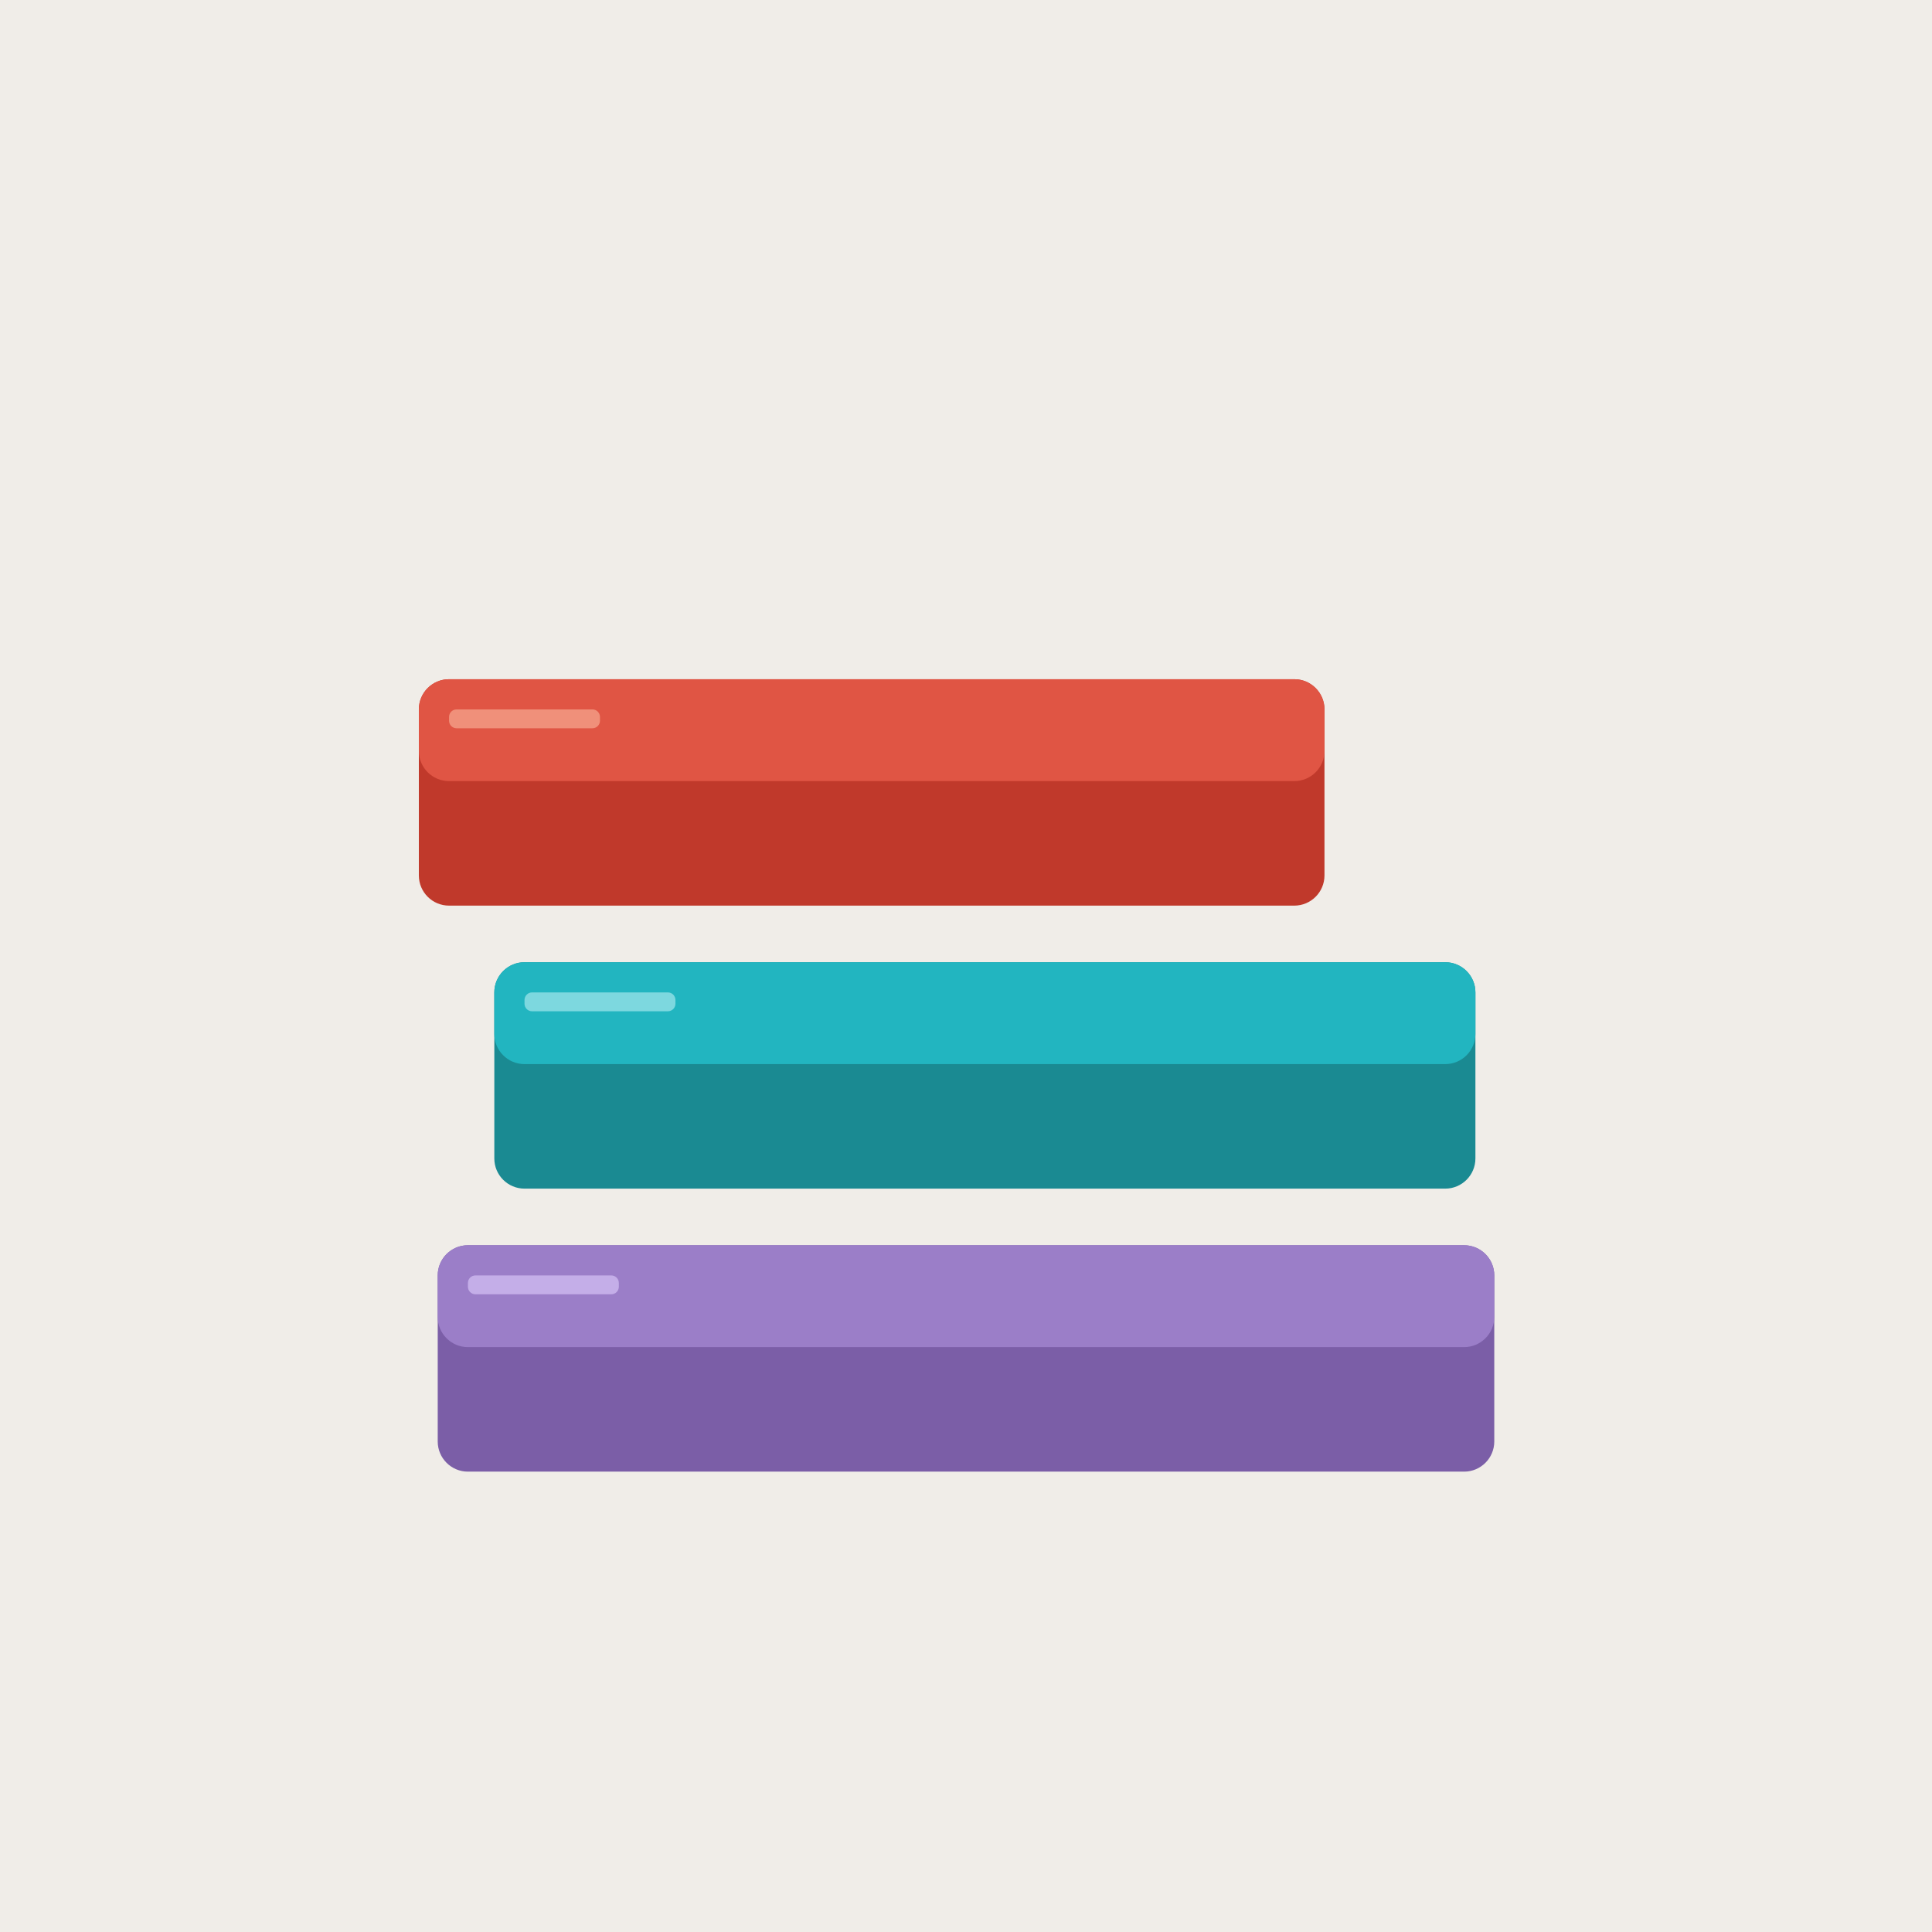
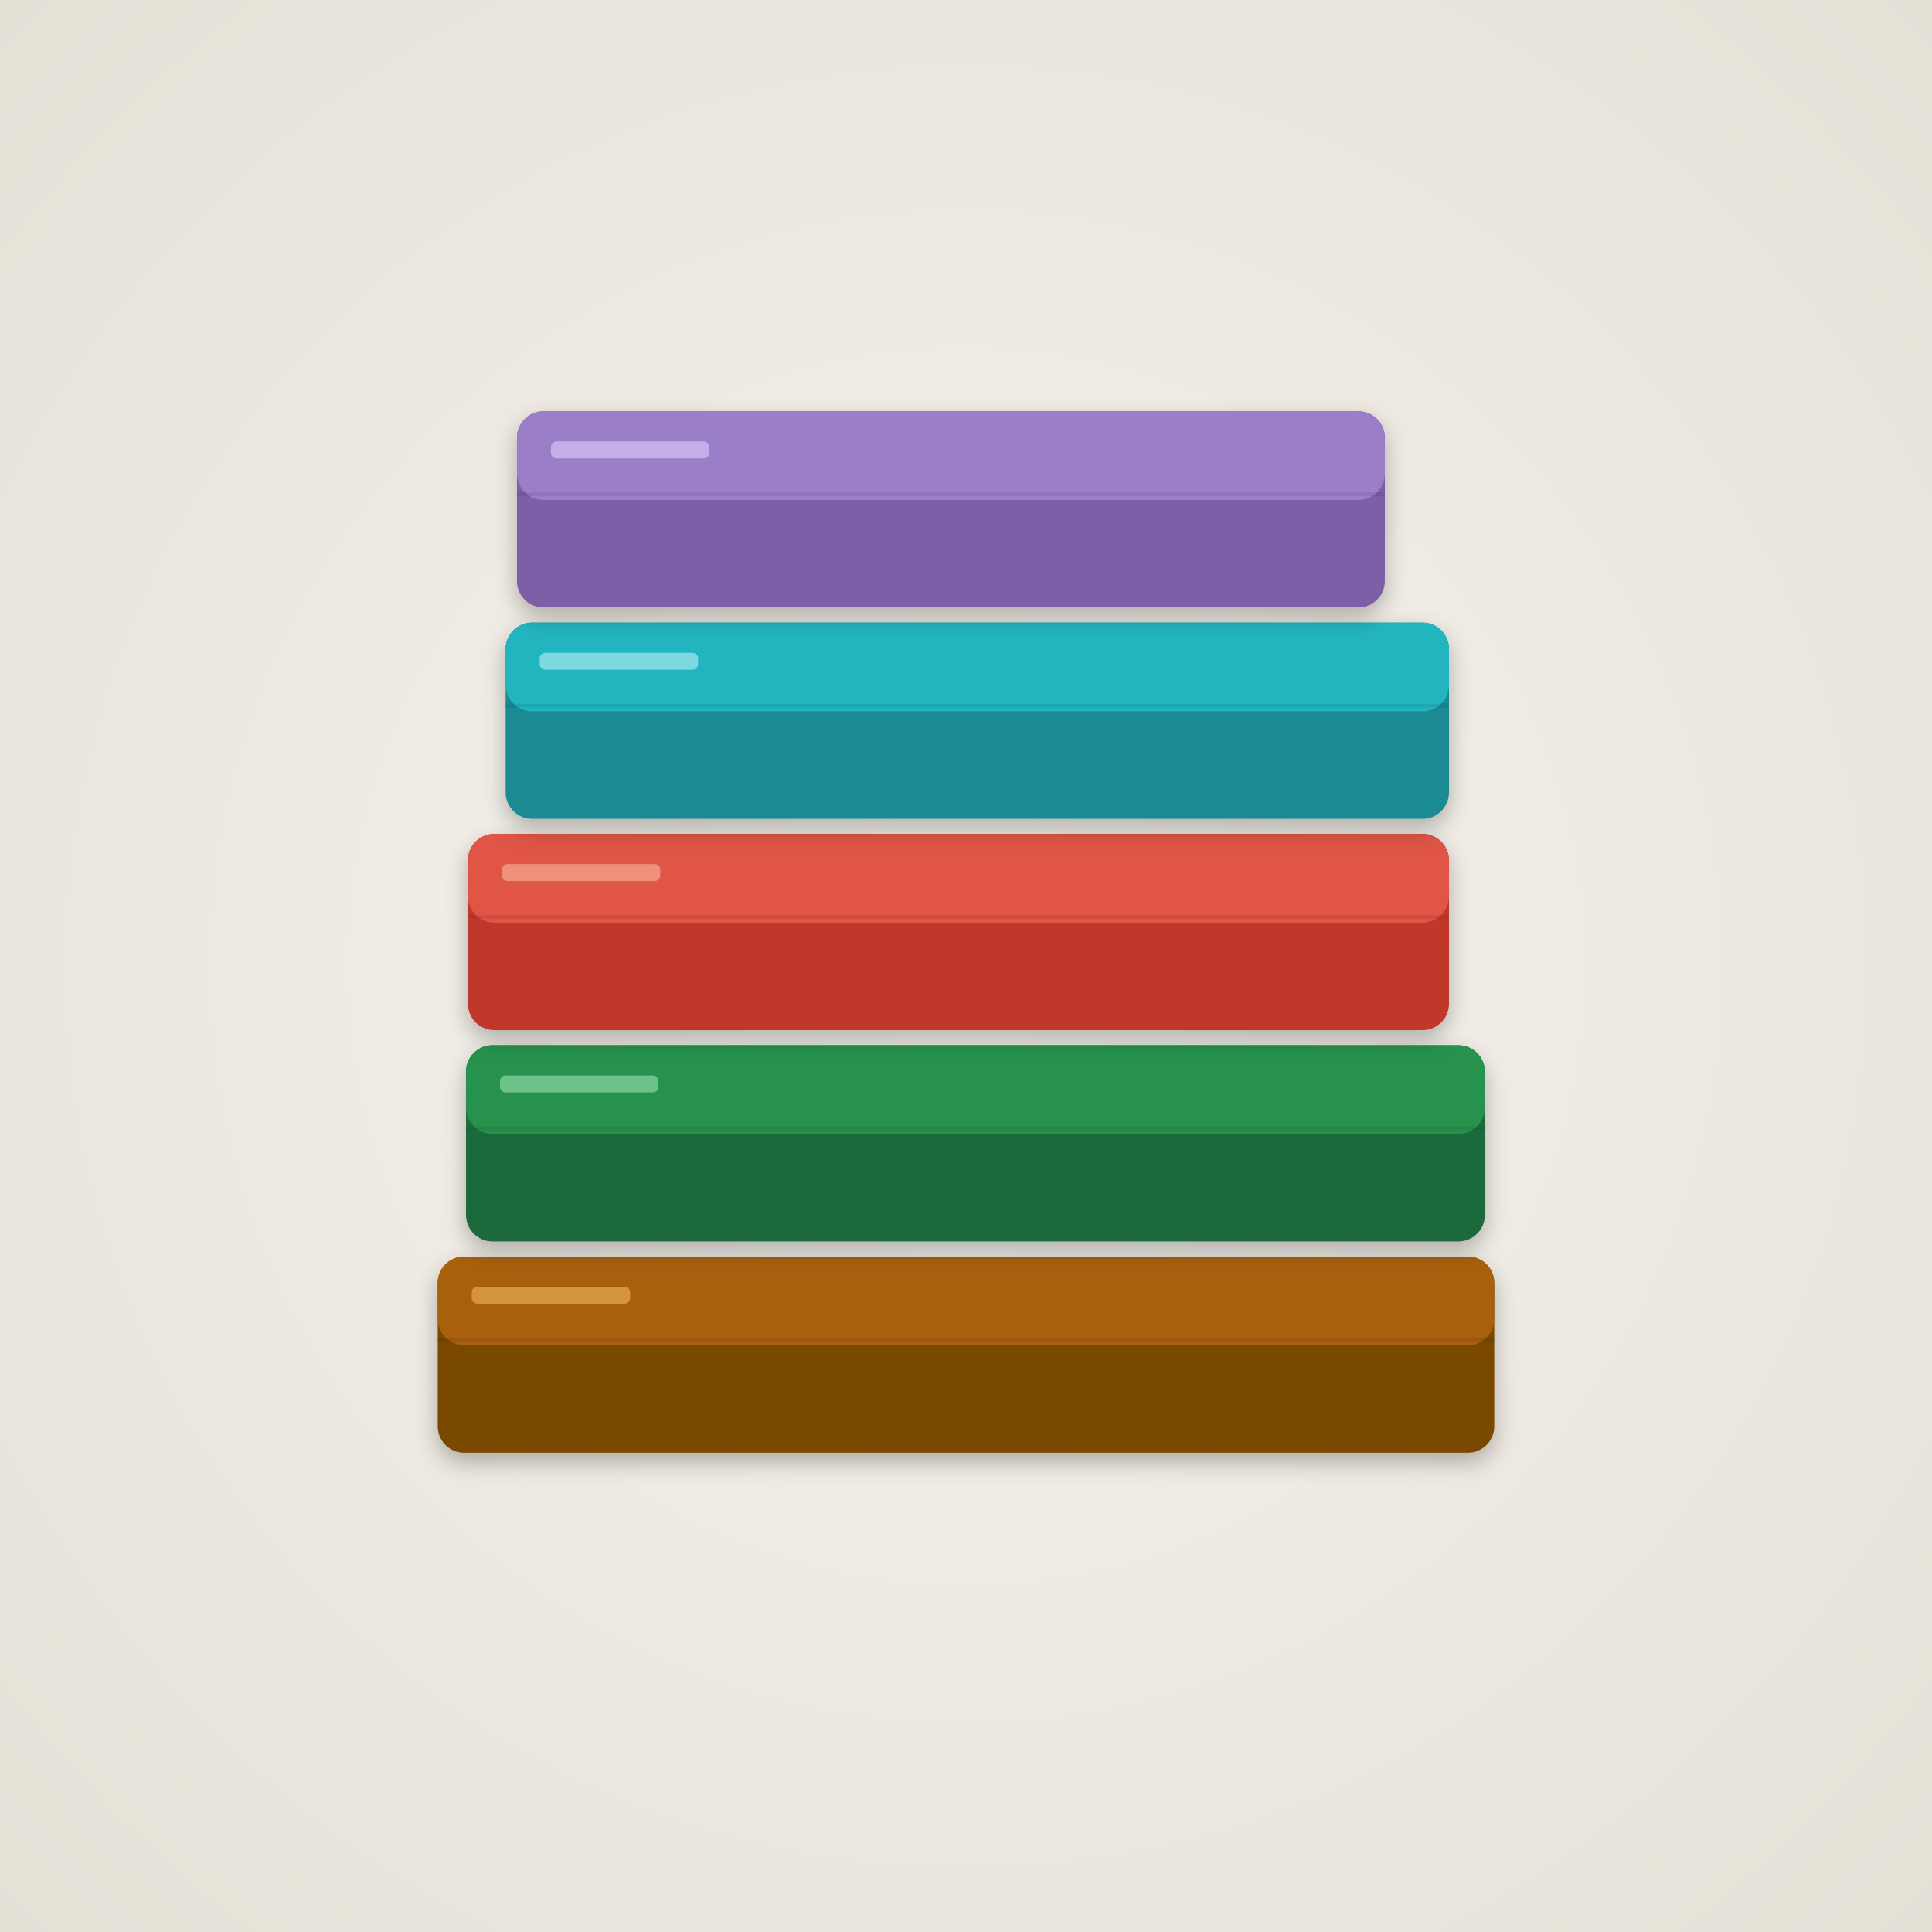
<svg xmlns="http://www.w3.org/2000/svg" width="1024" height="1024" viewBox="0 0 1024 1024">
-   <rect width="1024" height="1024" fill="#F0EDE8" />
-   <rect x="232" y="660" width="560" height="120" rx="16" fill="#7B5EA7" />
-   <rect x="232" y="660" width="560" height="54" rx="16" fill="#9B7EC8" />
-   <rect x="248" y="676" width="80" height="10" rx="4" fill="#C4AEE8" />
-   <rect x="262" y="510" width="520" height="120" rx="16" fill="#1A8A92" />
-   <rect x="262" y="510" width="520" height="54" rx="16" fill="#22B5C0" />
-   <rect x="278" y="526" width="80" height="10" rx="4" fill="#7DD8DF" />
-   <rect x="222" y="360" width="480" height="120" rx="16" fill="#C0392B" />
-   <rect x="222" y="360" width="480" height="54" rx="16" fill="#E05544" />
-   <rect x="238" y="376" width="80" height="10" rx="4" fill="#F0907A" />
+   <defs>
+     <radialGradient id="bg" cx="50%" cy="50%" r="70%">
+       <stop offset="0%" stop-color="#F8F5F0" />
+       <stop offset="100%" stop-color="#E5E0D6" />
+     </radialGradient>
+     <filter id="shadow" x="-10%" y="-10%" width="120%" height="130%">
+       <feGaussianBlur in="SourceAlpha" stdDeviation="6" />
+       <feOffset dx="0" dy="5" result="off" />
+       <feComponentTransfer>
+         <feFuncA type="linear" slope="0.28" />
+       </feComponentTransfer>
+       <feMerge>
+         <feMergeNode />
+         <feMergeNode in="SourceGraphic" />
+       </feMerge>
+     </filter>
+   </defs>
+   <rect width="1024" height="1024" fill="url(#bg)" />
+   <g filter="url(#shadow)">
+     <rect x="232" y="666" width="560" height="104" rx="14" fill="#7A4800" />
+     <rect x="232" y="666" width="560" height="47" rx="14" fill="#A86010" />
+     <rect x="232" y="709" width="560" height="2" fill="rgba(0,0,0,0.08)" />
+     <rect x="250" y="682" width="84" height="9" rx="3" fill="#D4943A" />
+   </g>
+   <g filter="url(#shadow)">
+     <rect x="247" y="554" width="540" height="104" rx="14" fill="#1E6B3A" />
+     <rect x="247" y="554" width="540" height="47" rx="14" fill="#27924E" />
+     <rect x="247" y="597" width="540" height="2" fill="rgba(0,0,0,0.08)" />
+     <rect x="265" y="570" width="84" height="9" rx="3" fill="#6DC28A" />
+   </g>
+   <g filter="url(#shadow)">
+     <rect x="248" y="442" width="520" height="104" rx="14" fill="#C0392B" />
+     <rect x="248" y="442" width="520" height="47" rx="14" fill="#E05544" />
+     <rect x="248" y="485" width="520" height="2" fill="rgba(0,0,0,0.08)" />
+     <rect x="266" y="458" width="84" height="9" rx="3" fill="#F0907A" />
+   </g>
+   <g filter="url(#shadow)">
+     <rect x="268" y="330" width="500" height="104" rx="14" fill="#1A8A92" />
+     <rect x="268" y="330" width="500" height="47" rx="14" fill="#22B5C0" />
+     <rect x="268" y="373" width="500" height="2" fill="rgba(0,0,0,0.08)" />
+     <rect x="286" y="346" width="84" height="9" rx="3" fill="#7DD8DF" />
+   </g>
+   <g filter="url(#shadow)">
+     <rect x="274" y="218" width="460" height="104" rx="14" fill="#7B5EA7" />
+     <rect x="274" y="218" width="460" height="47" rx="14" fill="#9B7EC8" />
+     <rect x="274" y="261" width="460" height="2" fill="rgba(0,0,0,0.08)" />
+     <rect x="292" y="234" width="84" height="9" rx="3" fill="#C4AEE8" />
+   </g>
</svg>
